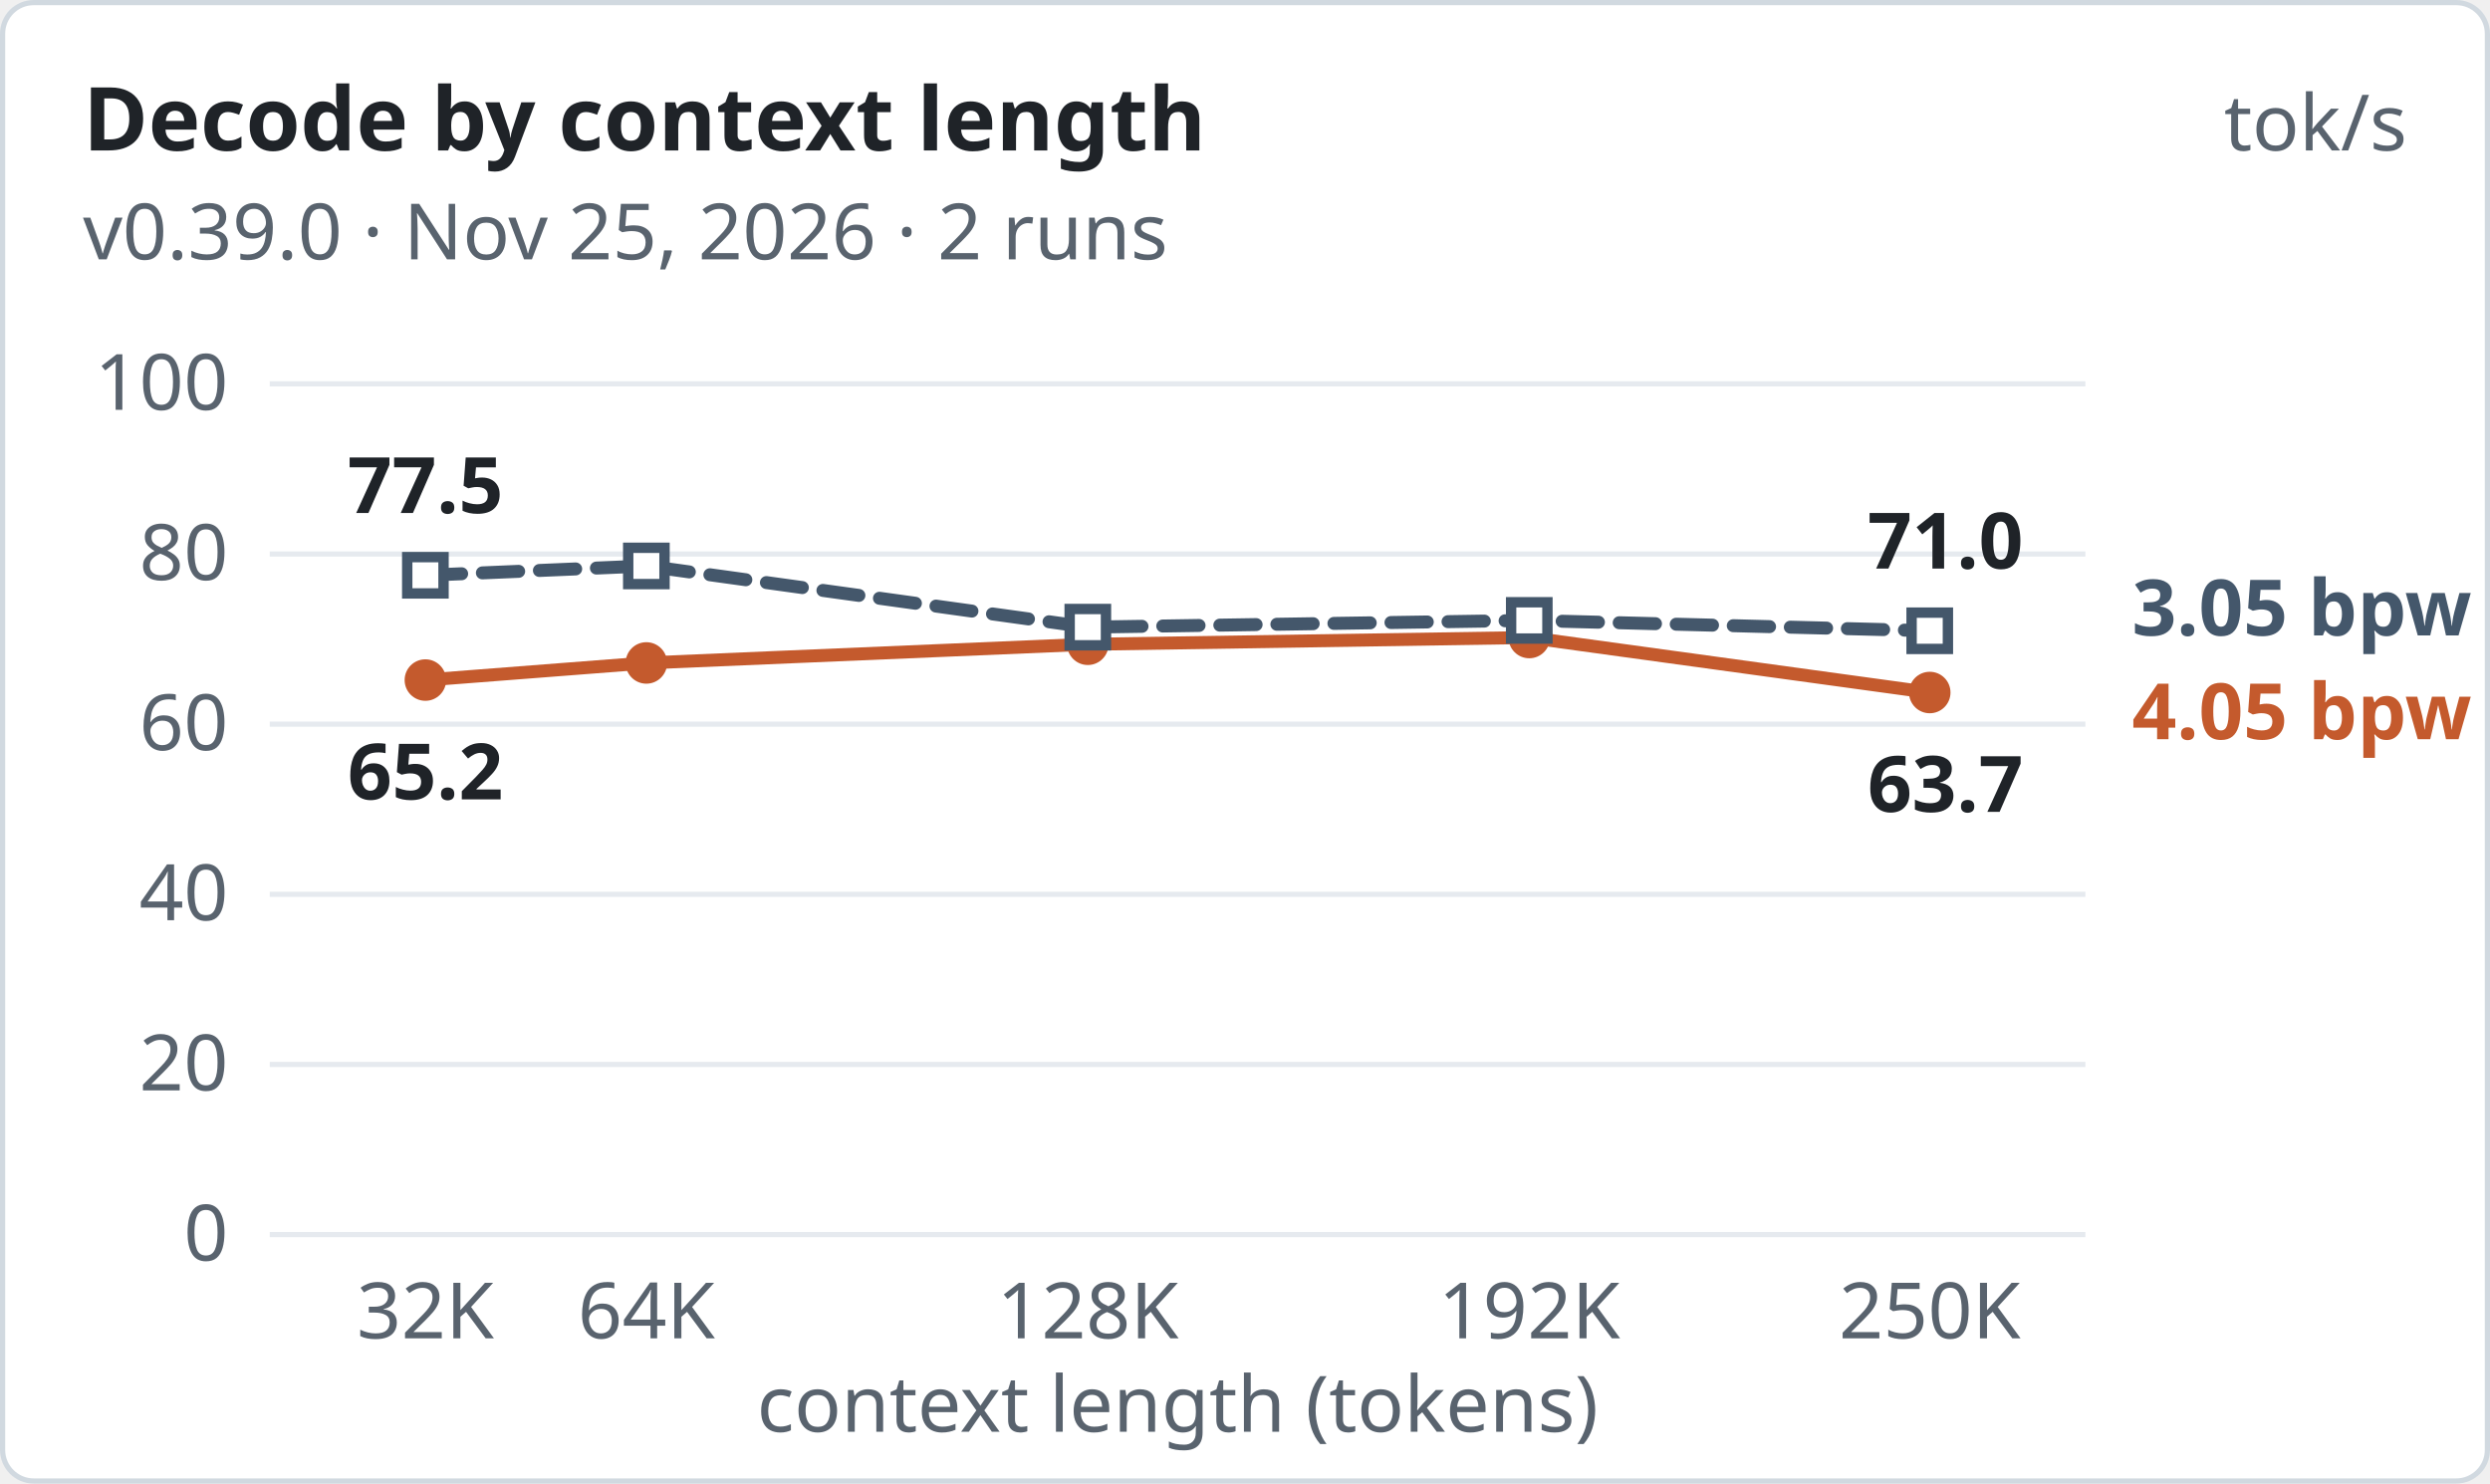
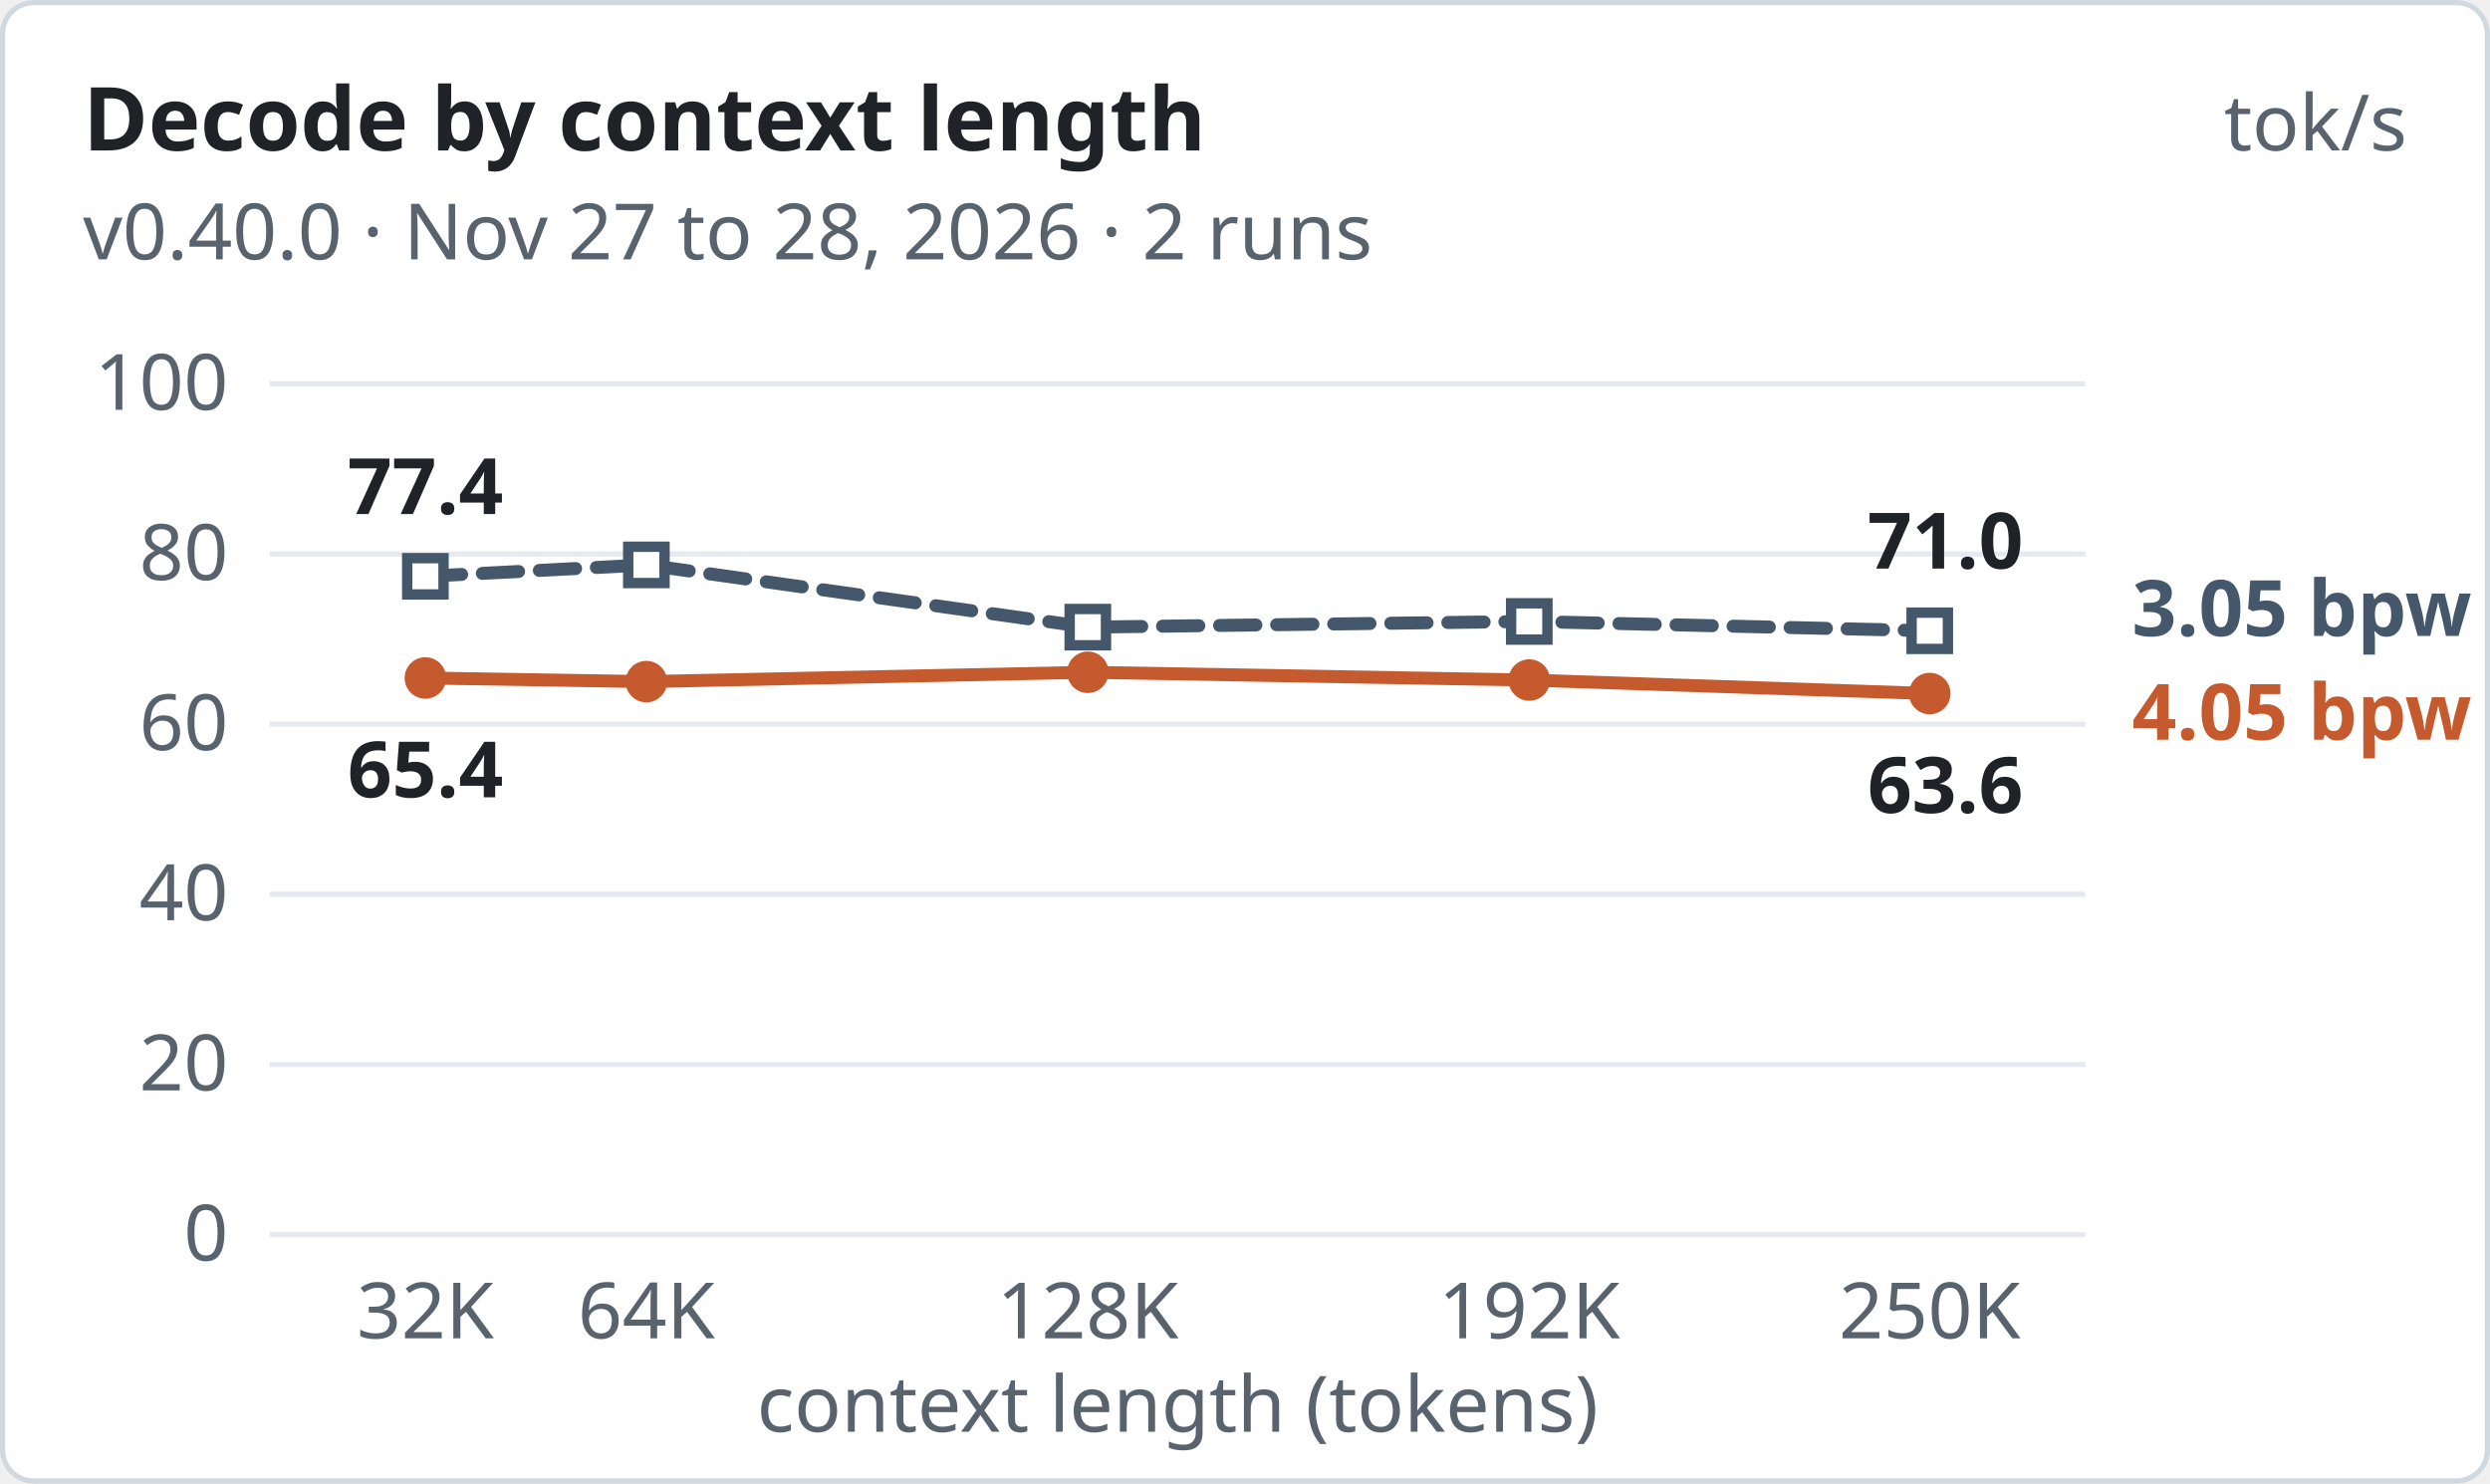
- <svg xmlns="http://www.w3.org/2000/svg" viewBox="0 0 480 286" width="480" height="286" role="img" aria-label="Line chart: Decode by context length, in tokens per second: 4.05 bpw from 65.2 at 32K to 63.7 at 250K; 3.05 bpw from 77.5 at 32K to 71.0 at 250K. v0.39.0, Nov 25, 2026." font-family="-apple-system,BlinkMacSystemFont,'Segoe UI','Noto Sans',Helvetica,Arial,sans-serif">
+ <svg xmlns="http://www.w3.org/2000/svg" viewBox="0 0 480 286" width="480" height="286" role="img" aria-label="Line chart: Decode by context length, in tokens per second: 4.05 bpw from 65.4 at 32K to 63.6 at 250K; 3.05 bpw from 77.4 at 32K to 71.0 at 250K. v0.40.0, Nov 27 to 28, 2026." font-family="-apple-system,BlinkMacSystemFont,'Segoe UI','Noto Sans',Helvetica,Arial,sans-serif">
  <rect x="0.5" y="0.5" width="479" height="285" rx="6" fill="#ffffff" stroke="#d1d9e0" />
  <text x="16" y="29" font-size="17" font-weight="600" fill="#1f2328">Decode by context length</text>
-   <text x="16" y="50" font-size="15" fill="#59636e">v0.39.0 · Nov 25, 2026 · 2 runs</text>
+   <text x="16" y="50" font-size="15" fill="#59636e">v0.40.0 · Nov 27 to 28, 2026 · 2 runs</text>
  <line x1="52" y1="238.0" x2="402" y2="238.0" stroke="#e6eaef" stroke-width="1" />
  <text x="44" y="243.0" font-size="15" text-anchor="end" fill="#59636e">0</text>
  <line x1="52" y1="205.2" x2="402" y2="205.2" stroke="#e6eaef" stroke-width="1" />
  <text x="44" y="210.2" font-size="15" text-anchor="end" fill="#59636e">20</text>
  <line x1="52" y1="172.4" x2="402" y2="172.4" stroke="#e6eaef" stroke-width="1" />
  <text x="44" y="177.4" font-size="15" text-anchor="end" fill="#59636e">40</text>
  <line x1="52" y1="139.6" x2="402" y2="139.6" stroke="#e6eaef" stroke-width="1" />
  <text x="44" y="144.6" font-size="15" text-anchor="end" fill="#59636e">60</text>
  <line x1="52" y1="106.8" x2="402" y2="106.8" stroke="#e6eaef" stroke-width="1" />
  <text x="44" y="111.8" font-size="15" text-anchor="end" fill="#59636e">80</text>
  <line x1="52" y1="74.0" x2="402" y2="74.0" stroke="#e6eaef" stroke-width="1" />
  <text x="44" y="79.0" font-size="15" text-anchor="end" fill="#59636e">100</text>
  <text x="464" y="29" font-size="15" text-anchor="end" fill="#59636e">tok/s</text>
  <text x="82.0" y="258" font-size="15" text-anchor="middle" fill="#59636e">32K</text>
  <text x="124.6" y="258" font-size="15" text-anchor="middle" fill="#59636e">64K</text>
  <text x="209.7" y="258" font-size="15" text-anchor="middle" fill="#59636e">128K</text>
  <text x="294.8" y="258" font-size="15" text-anchor="middle" fill="#59636e">192K</text>
  <text x="372.0" y="258" font-size="15" text-anchor="middle" fill="#59636e">250K</text>
  <text x="227.0" y="276" font-size="15" text-anchor="middle" fill="#59636e">context length (tokens)</text>
-   <polyline points="82.0,131.1 124.6,127.8 209.7,124.2 294.8,122.9 372.0,133.5" fill="none" stroke="#c45a2d" stroke-width="2.5" stroke-linejoin="round" stroke-linecap="round" />
-   <circle cx="82.0" cy="131.1" r="4" fill="#c45a2d" />
-   <circle cx="124.6" cy="127.8" r="4" fill="#c45a2d" />
-   <circle cx="209.7" cy="124.2" r="4" fill="#c45a2d" />
-   <circle cx="294.8" cy="122.9" r="4" fill="#c45a2d" />
-   <circle cx="372.0" cy="133.5" r="4" fill="#c45a2d" />
-   <text x="82.0" y="154.1" font-size="15" font-weight="600" text-anchor="middle" fill="#1f2328">65.2</text>
-   <text x="360.0" y="156.5" font-size="15" font-weight="600" text-anchor="start" fill="#1f2328">63.7</text>
-   <text x="411" y="142.5" font-size="15" font-weight="600" fill="#c45a2d">4.05 bpw</text>
-   <polyline points="82.0,110.9 124.6,109.1 209.7,120.9 294.8,119.6 372.0,121.6" fill="none" stroke="#44576b" stroke-width="2.5" stroke-linejoin="round" stroke-linecap="round" stroke-dasharray="7 4" />
-   <rect x="78.5" y="107.4" width="7" height="7" fill="#ffffff" stroke="#44576b" stroke-width="2" />
-   <rect x="121.1" y="105.6" width="7" height="7" fill="#ffffff" stroke="#44576b" stroke-width="2" />
+   <polyline points="82.0,130.7 124.6,131.4 209.7,129.6 294.8,131.1 372.0,133.7" fill="none" stroke="#c45a2d" stroke-width="2.5" stroke-linejoin="round" stroke-linecap="round" />
+   <circle cx="82.0" cy="130.7" r="4" fill="#c45a2d" />
+   <circle cx="124.6" cy="131.4" r="4" fill="#c45a2d" />
+   <circle cx="209.7" cy="129.6" r="4" fill="#c45a2d" />
+   <circle cx="294.8" cy="131.1" r="4" fill="#c45a2d" />
+   <circle cx="372.0" cy="133.7" r="4" fill="#c45a2d" />
+   <text x="82.0" y="153.7" font-size="15" font-weight="600" text-anchor="middle" fill="#1f2328">65.4</text>
+   <text x="360.0" y="156.7" font-size="15" font-weight="600" text-anchor="start" fill="#1f2328">63.6</text>
+   <text x="411" y="142.6" font-size="15" font-weight="600" fill="#c45a2d">4.05 bpw</text>
+   <polyline points="82.0,111.1 124.6,108.9 209.7,120.9 294.8,119.8 372.0,121.6" fill="none" stroke="#44576b" stroke-width="2.5" stroke-linejoin="round" stroke-linecap="round" stroke-dasharray="7 4" />
+   <rect x="78.5" y="107.6" width="7" height="7" fill="#ffffff" stroke="#44576b" stroke-width="2" />
+   <rect x="121.1" y="105.4" width="7" height="7" fill="#ffffff" stroke="#44576b" stroke-width="2" />
  <rect x="206.2" y="117.4" width="7" height="7" fill="#ffffff" stroke="#44576b" stroke-width="2" />
-   <rect x="291.3" y="116.1" width="7" height="7" fill="#ffffff" stroke="#44576b" stroke-width="2" />
+   <rect x="291.3" y="116.3" width="7" height="7" fill="#ffffff" stroke="#44576b" stroke-width="2" />
  <rect x="368.5" y="118.1" width="7" height="7" fill="#ffffff" stroke="#44576b" stroke-width="2" />
-   <text x="82.0" y="98.9" font-size="15" font-weight="600" text-anchor="middle" fill="#1f2328">77.5</text>
+   <text x="82.0" y="99.1" font-size="15" font-weight="600" text-anchor="middle" fill="#1f2328">77.4</text>
  <text x="360.0" y="109.6" font-size="15" font-weight="600" text-anchor="start" fill="#1f2328">71.0</text>
-   <text x="411" y="122.5" font-size="15" font-weight="600" fill="#44576b">3.05 bpw</text>
+   <text x="411" y="122.6" font-size="15" font-weight="600" fill="#44576b">3.05 bpw</text>
</svg>
